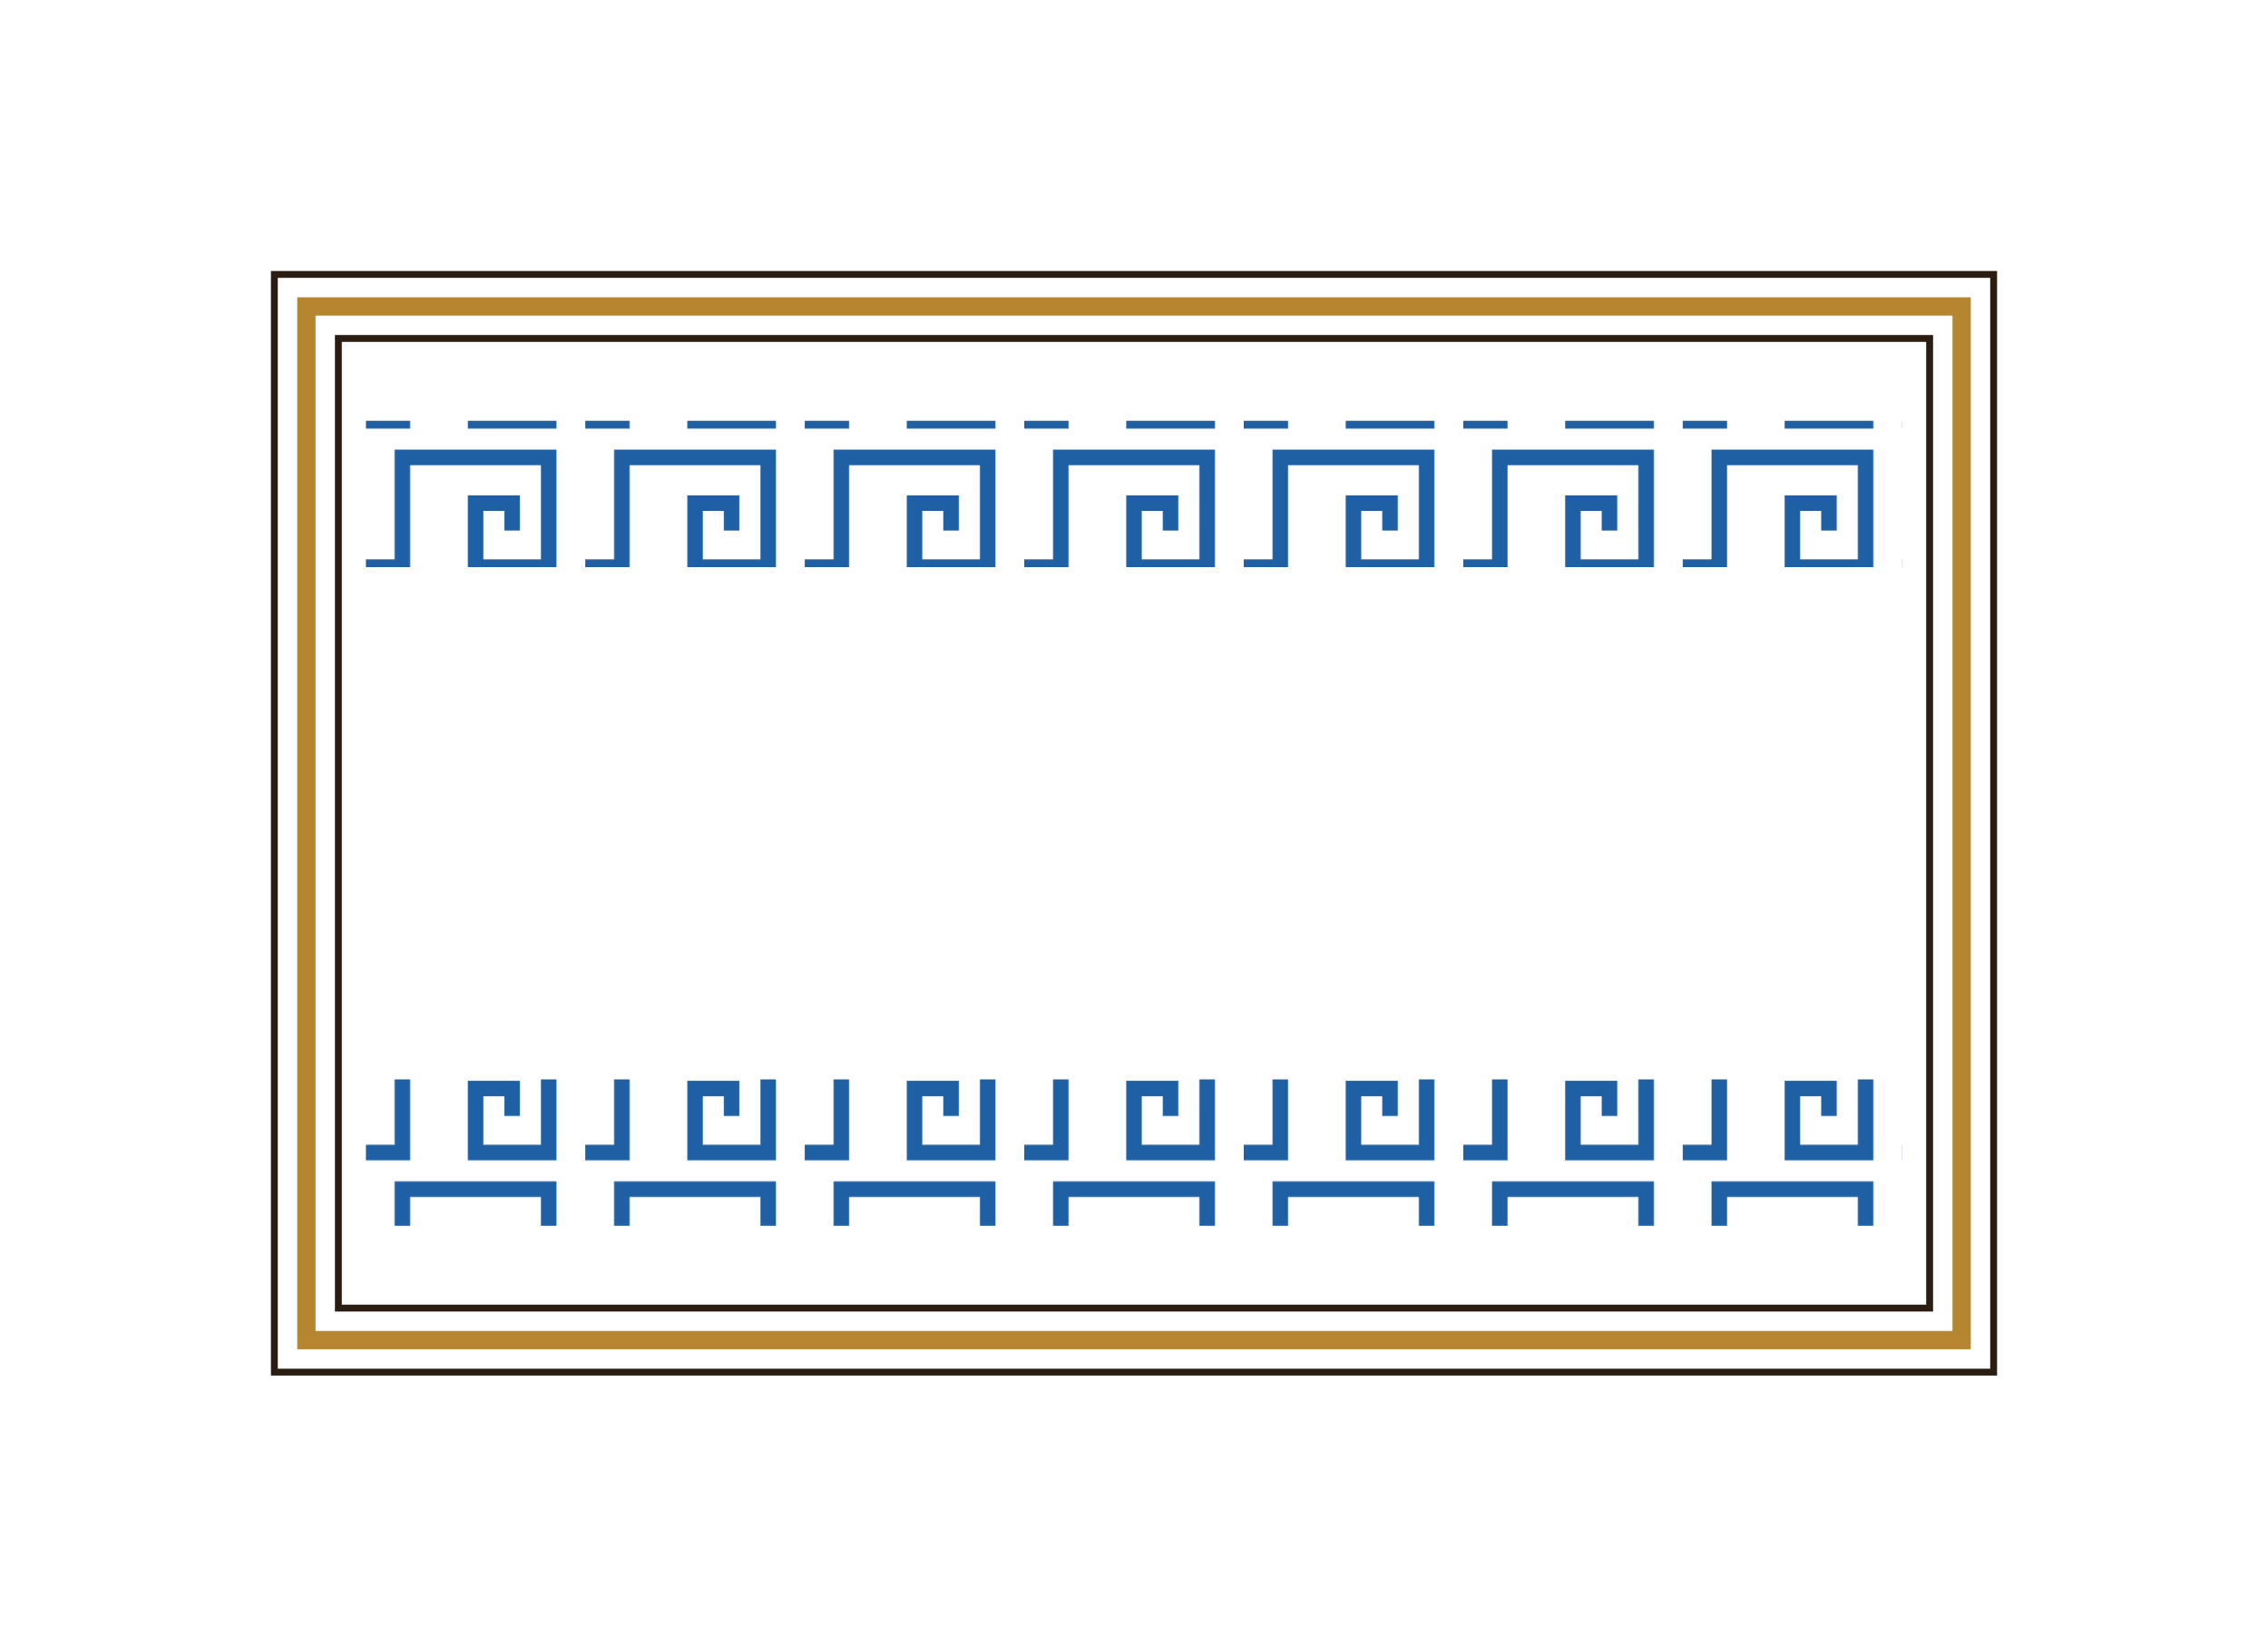
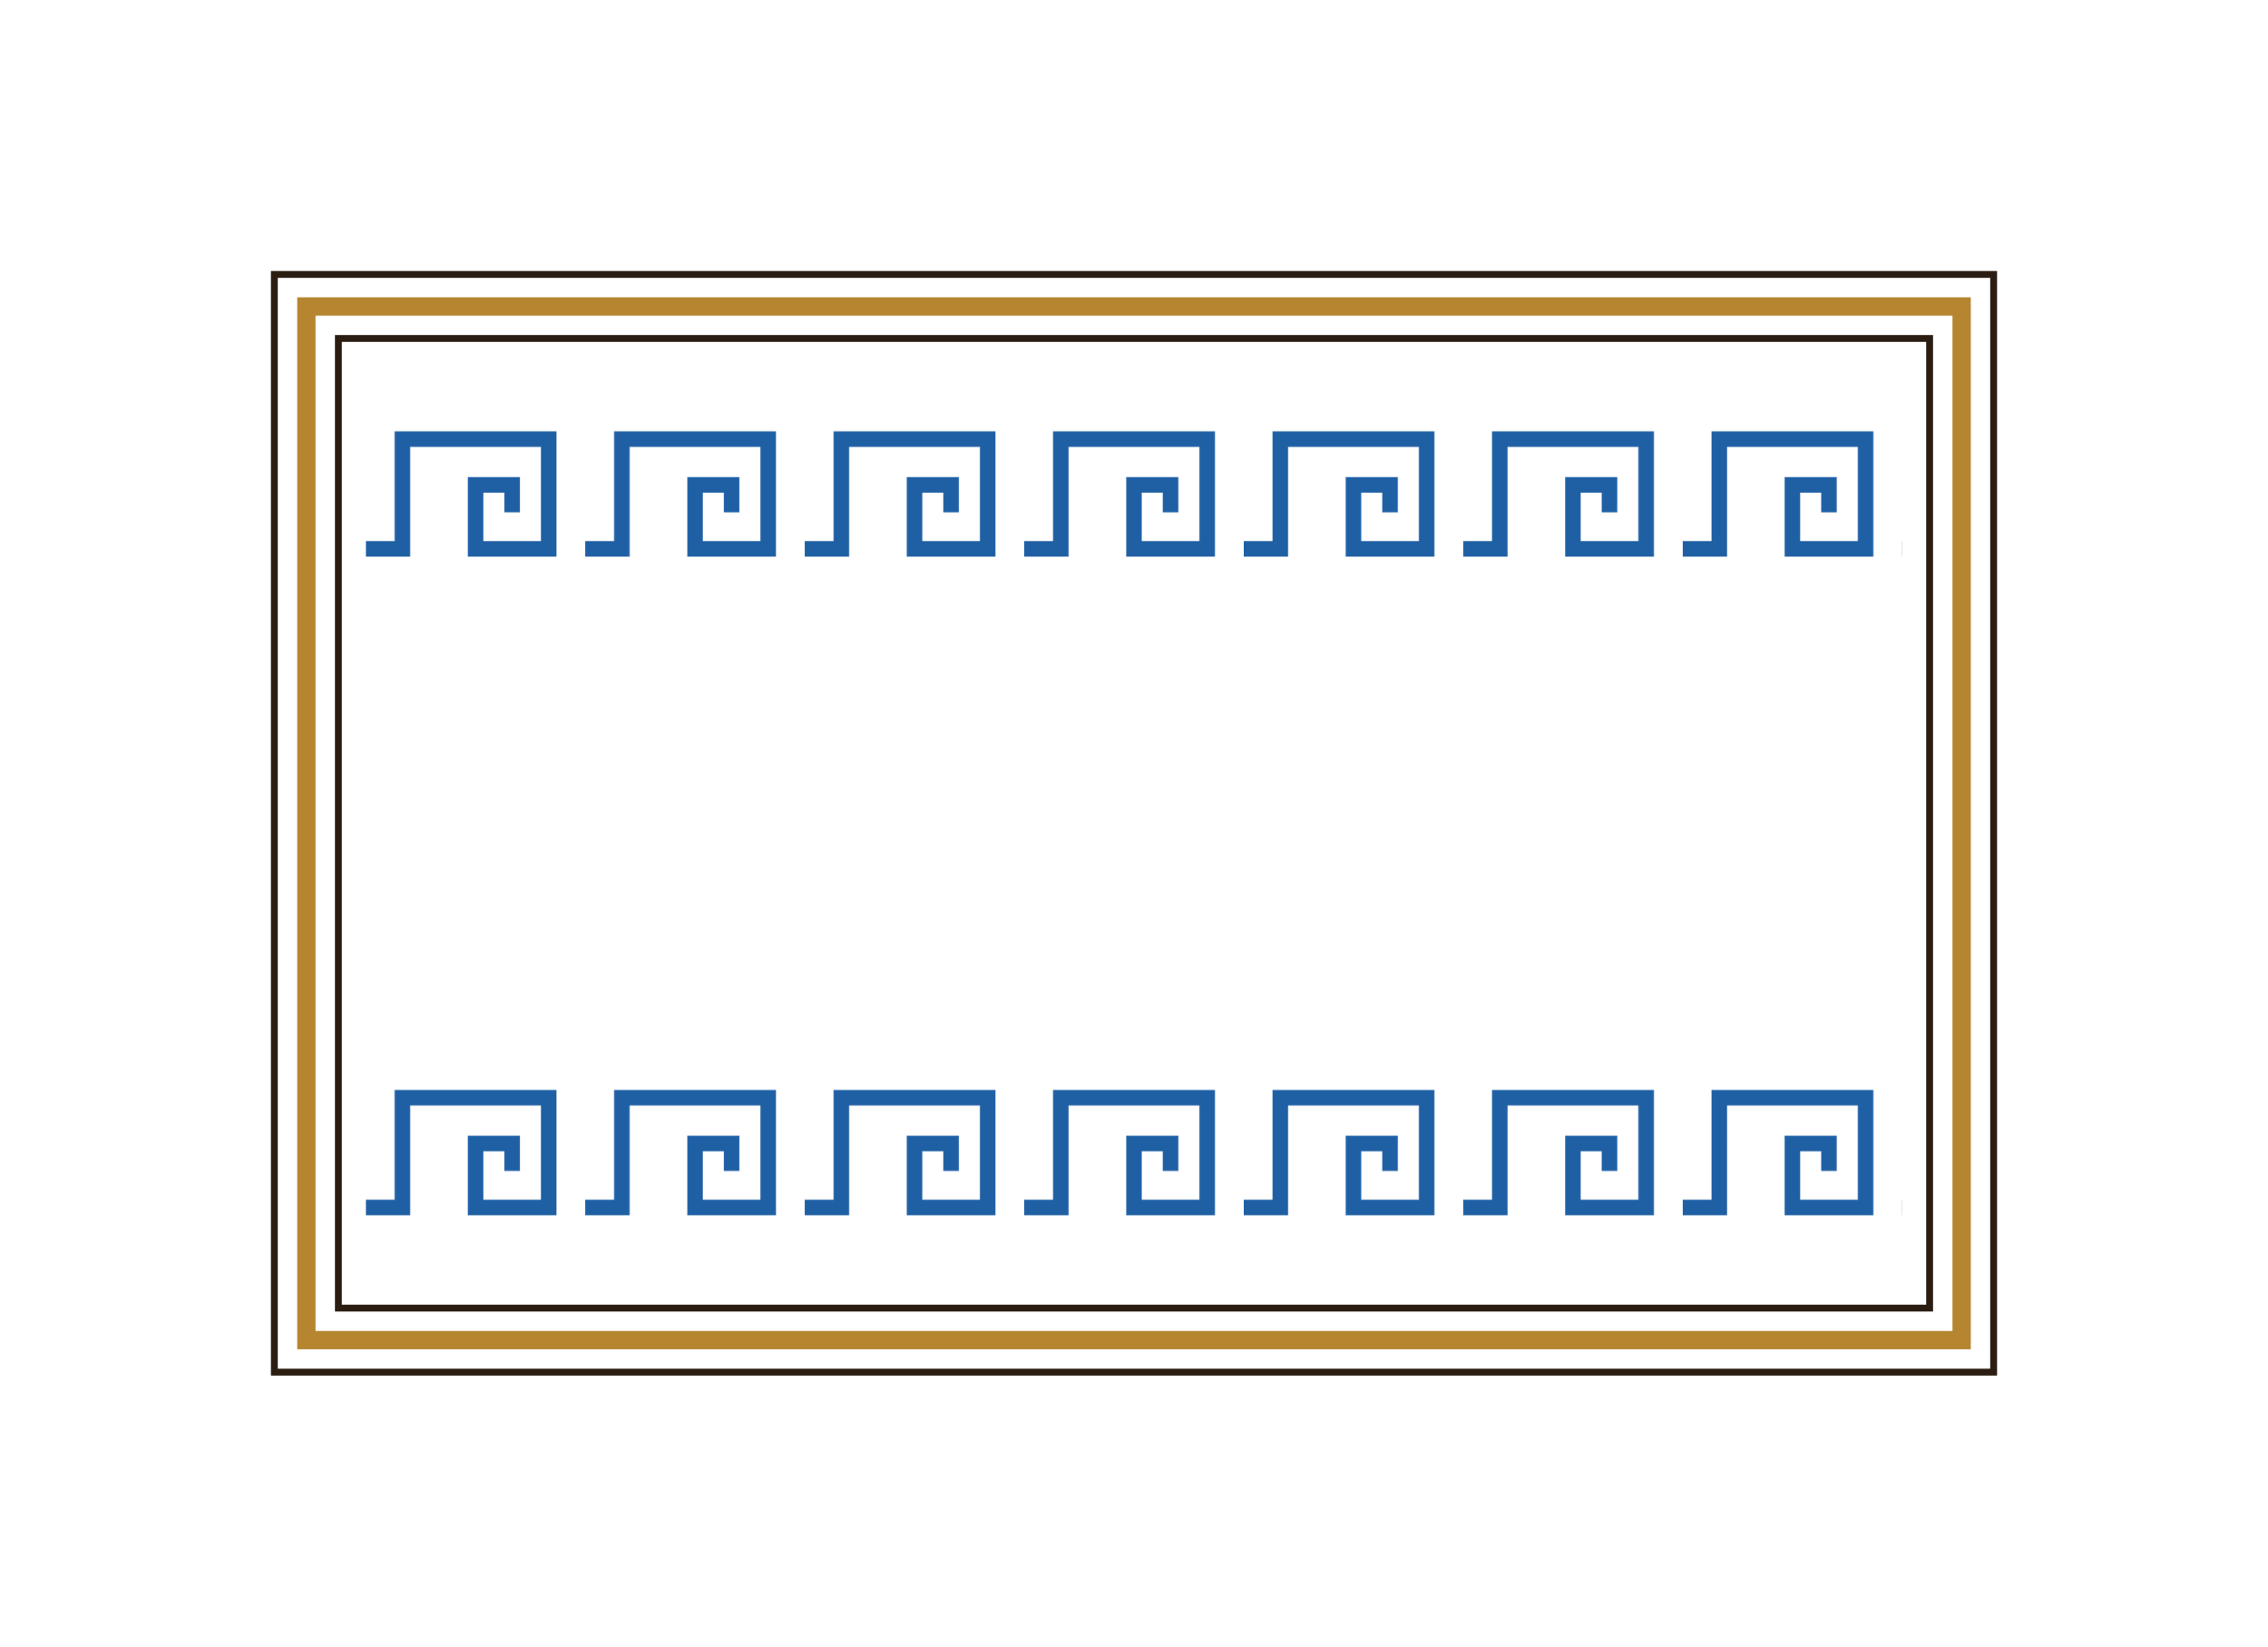
<svg xmlns="http://www.w3.org/2000/svg" width="496" height="360" viewBox="0 0 496 360" fill="none">
  <defs>
-     <pattern id="meandro" x="80" width="48" height="32" patternUnits="userSpaceOnUse">
+     <pattern id="meandro" width="48" height="32" patternUnits="userSpaceOnUse">
      <path d="M0 28 H 8 V 4 H 40 V 28 H 24 V 14 H 32 V 20" fill="none" stroke="#1F5FA3" stroke-width="3.4" stroke-linejoin="miter" />
    </pattern>
  </defs>
  <rect x="60" y="60" width="376" height="240" stroke="#2B1D12" stroke-width="1.5" />
  <rect x="67" y="67" width="362" height="226" stroke="#B5852F" stroke-width="4" />
  <rect x="74" y="74" width="348" height="212" stroke="#2B1D12" stroke-width="1.5" />
-   <rect x="80" y="92" width="336" height="32" fill="url(#meandro)" />
-   <rect x="80" y="236" width="336" height="32" fill="url(#meandro)" />
+   <svg x="80" y="92" width="336" height="32">
+     <rect width="336" height="32" fill="url(#meandro)" />
+   </svg>
+   <svg x="80" y="236" width="336" height="32">
+     <rect width="336" height="32" fill="url(#meandro)" />
+   </svg>
</svg>
